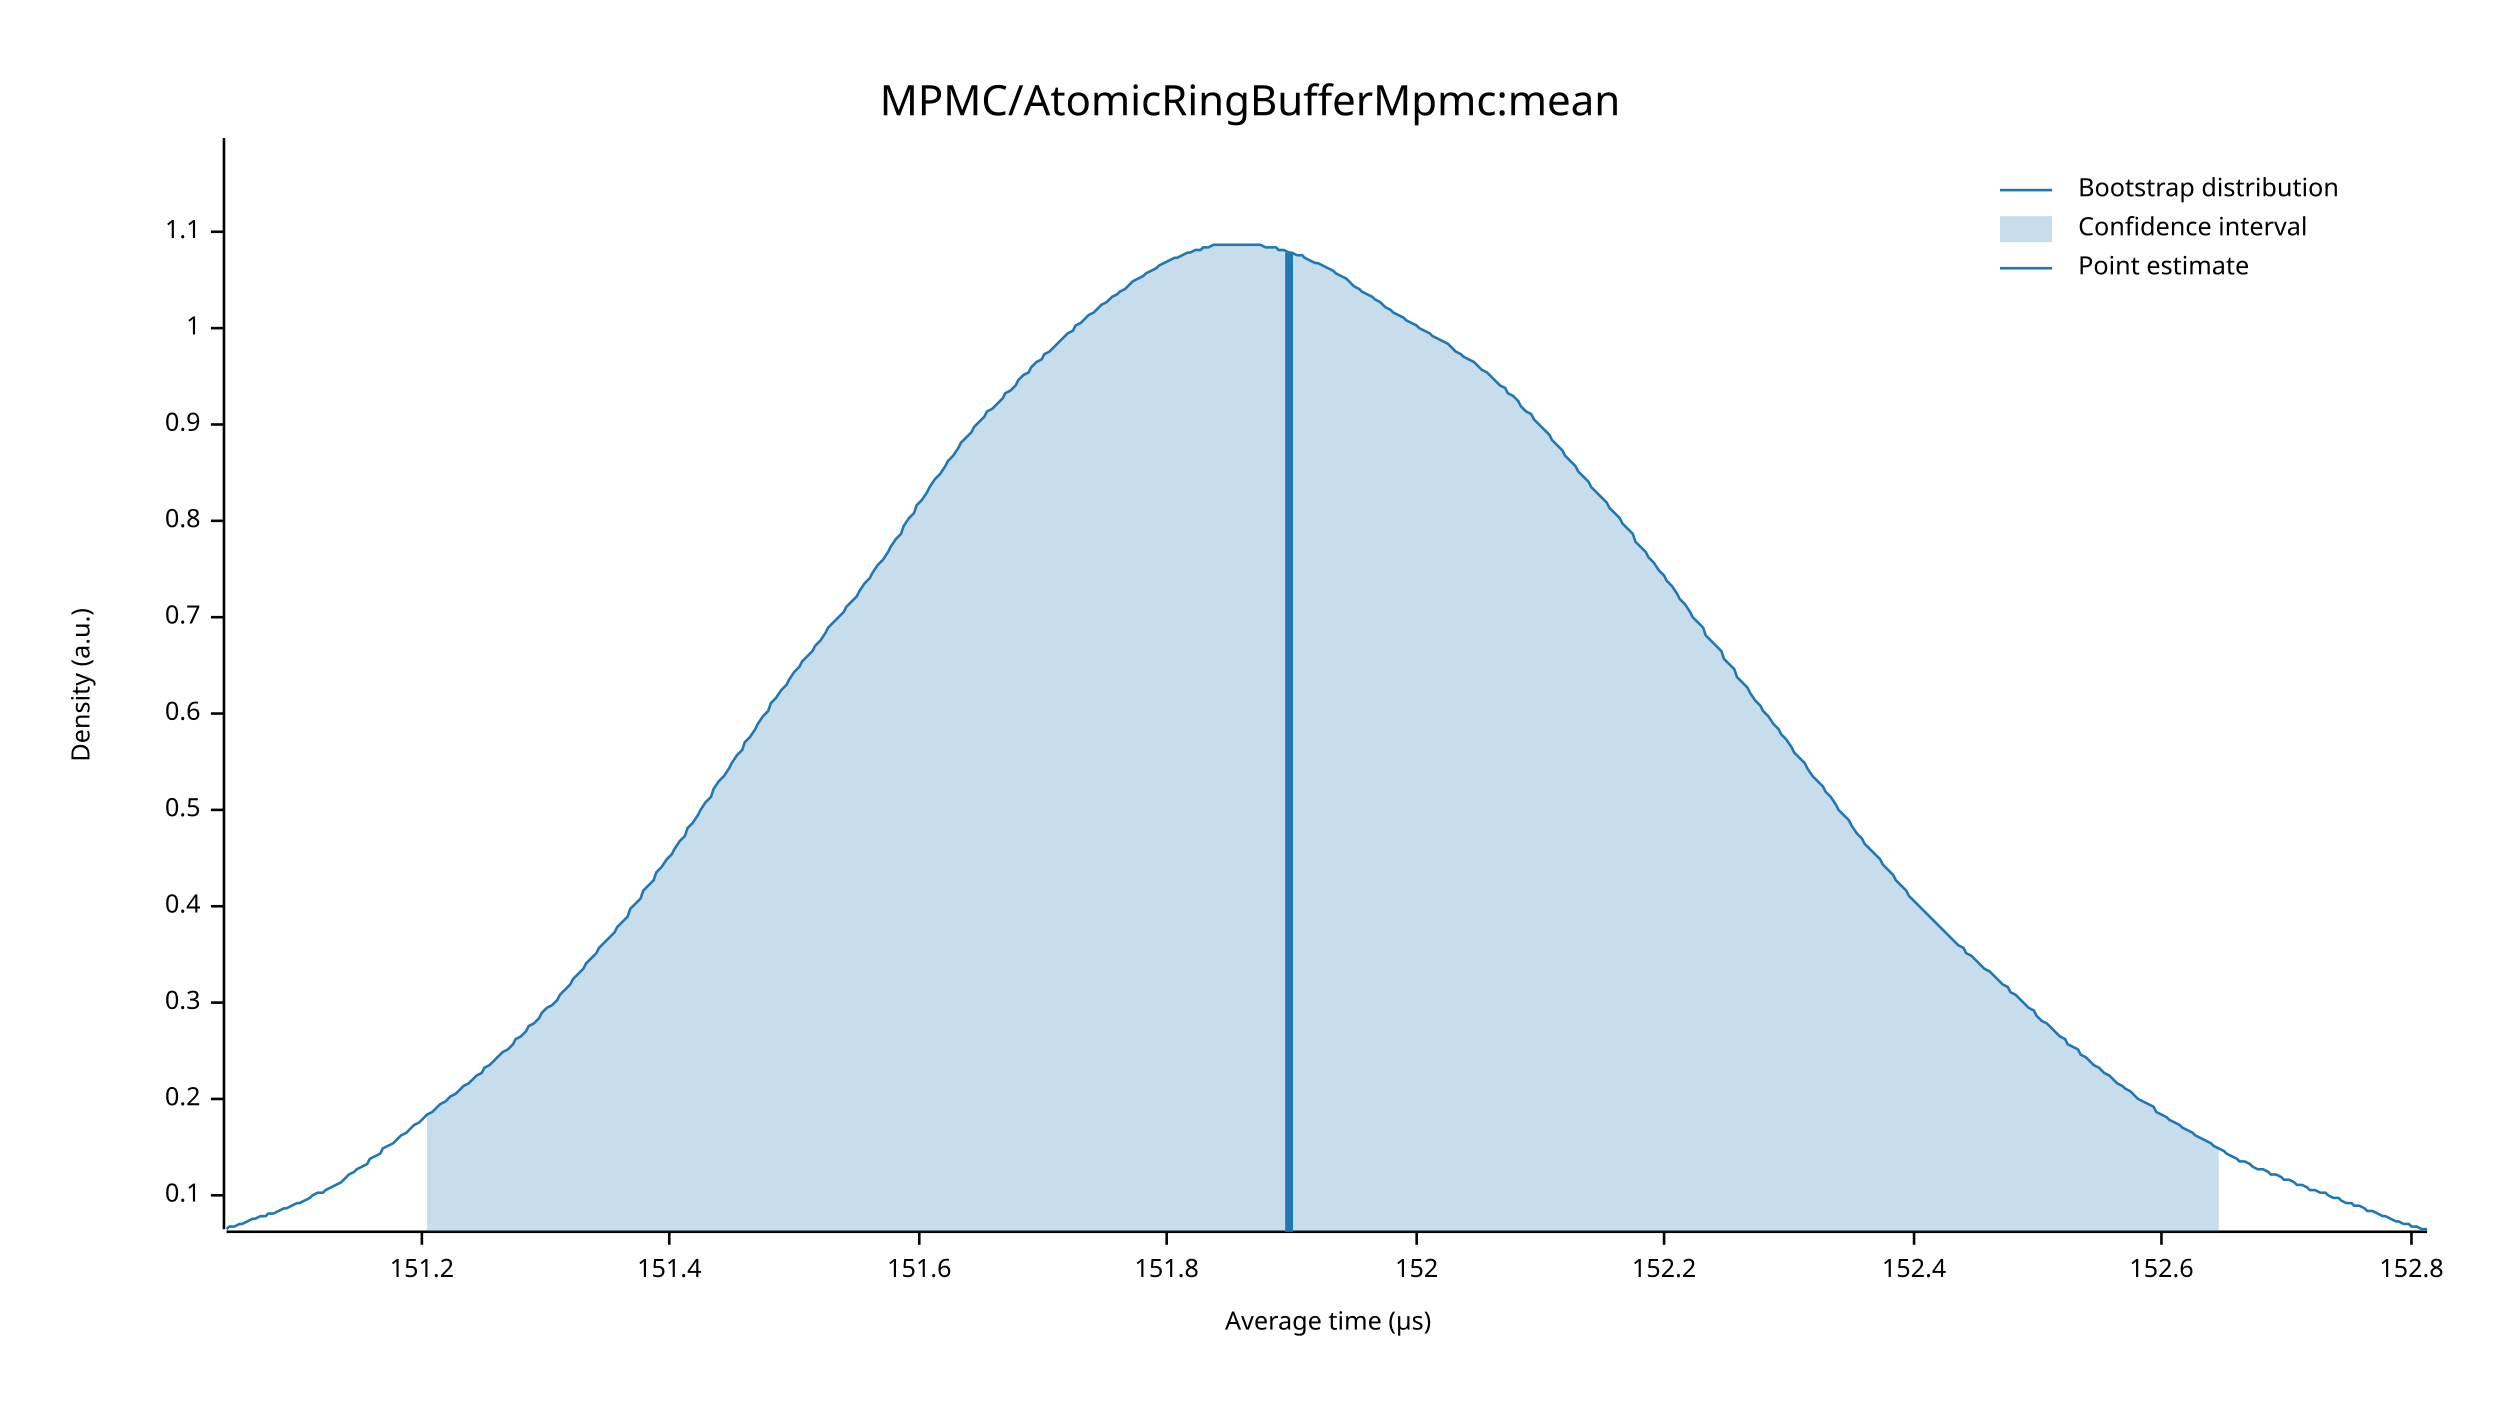
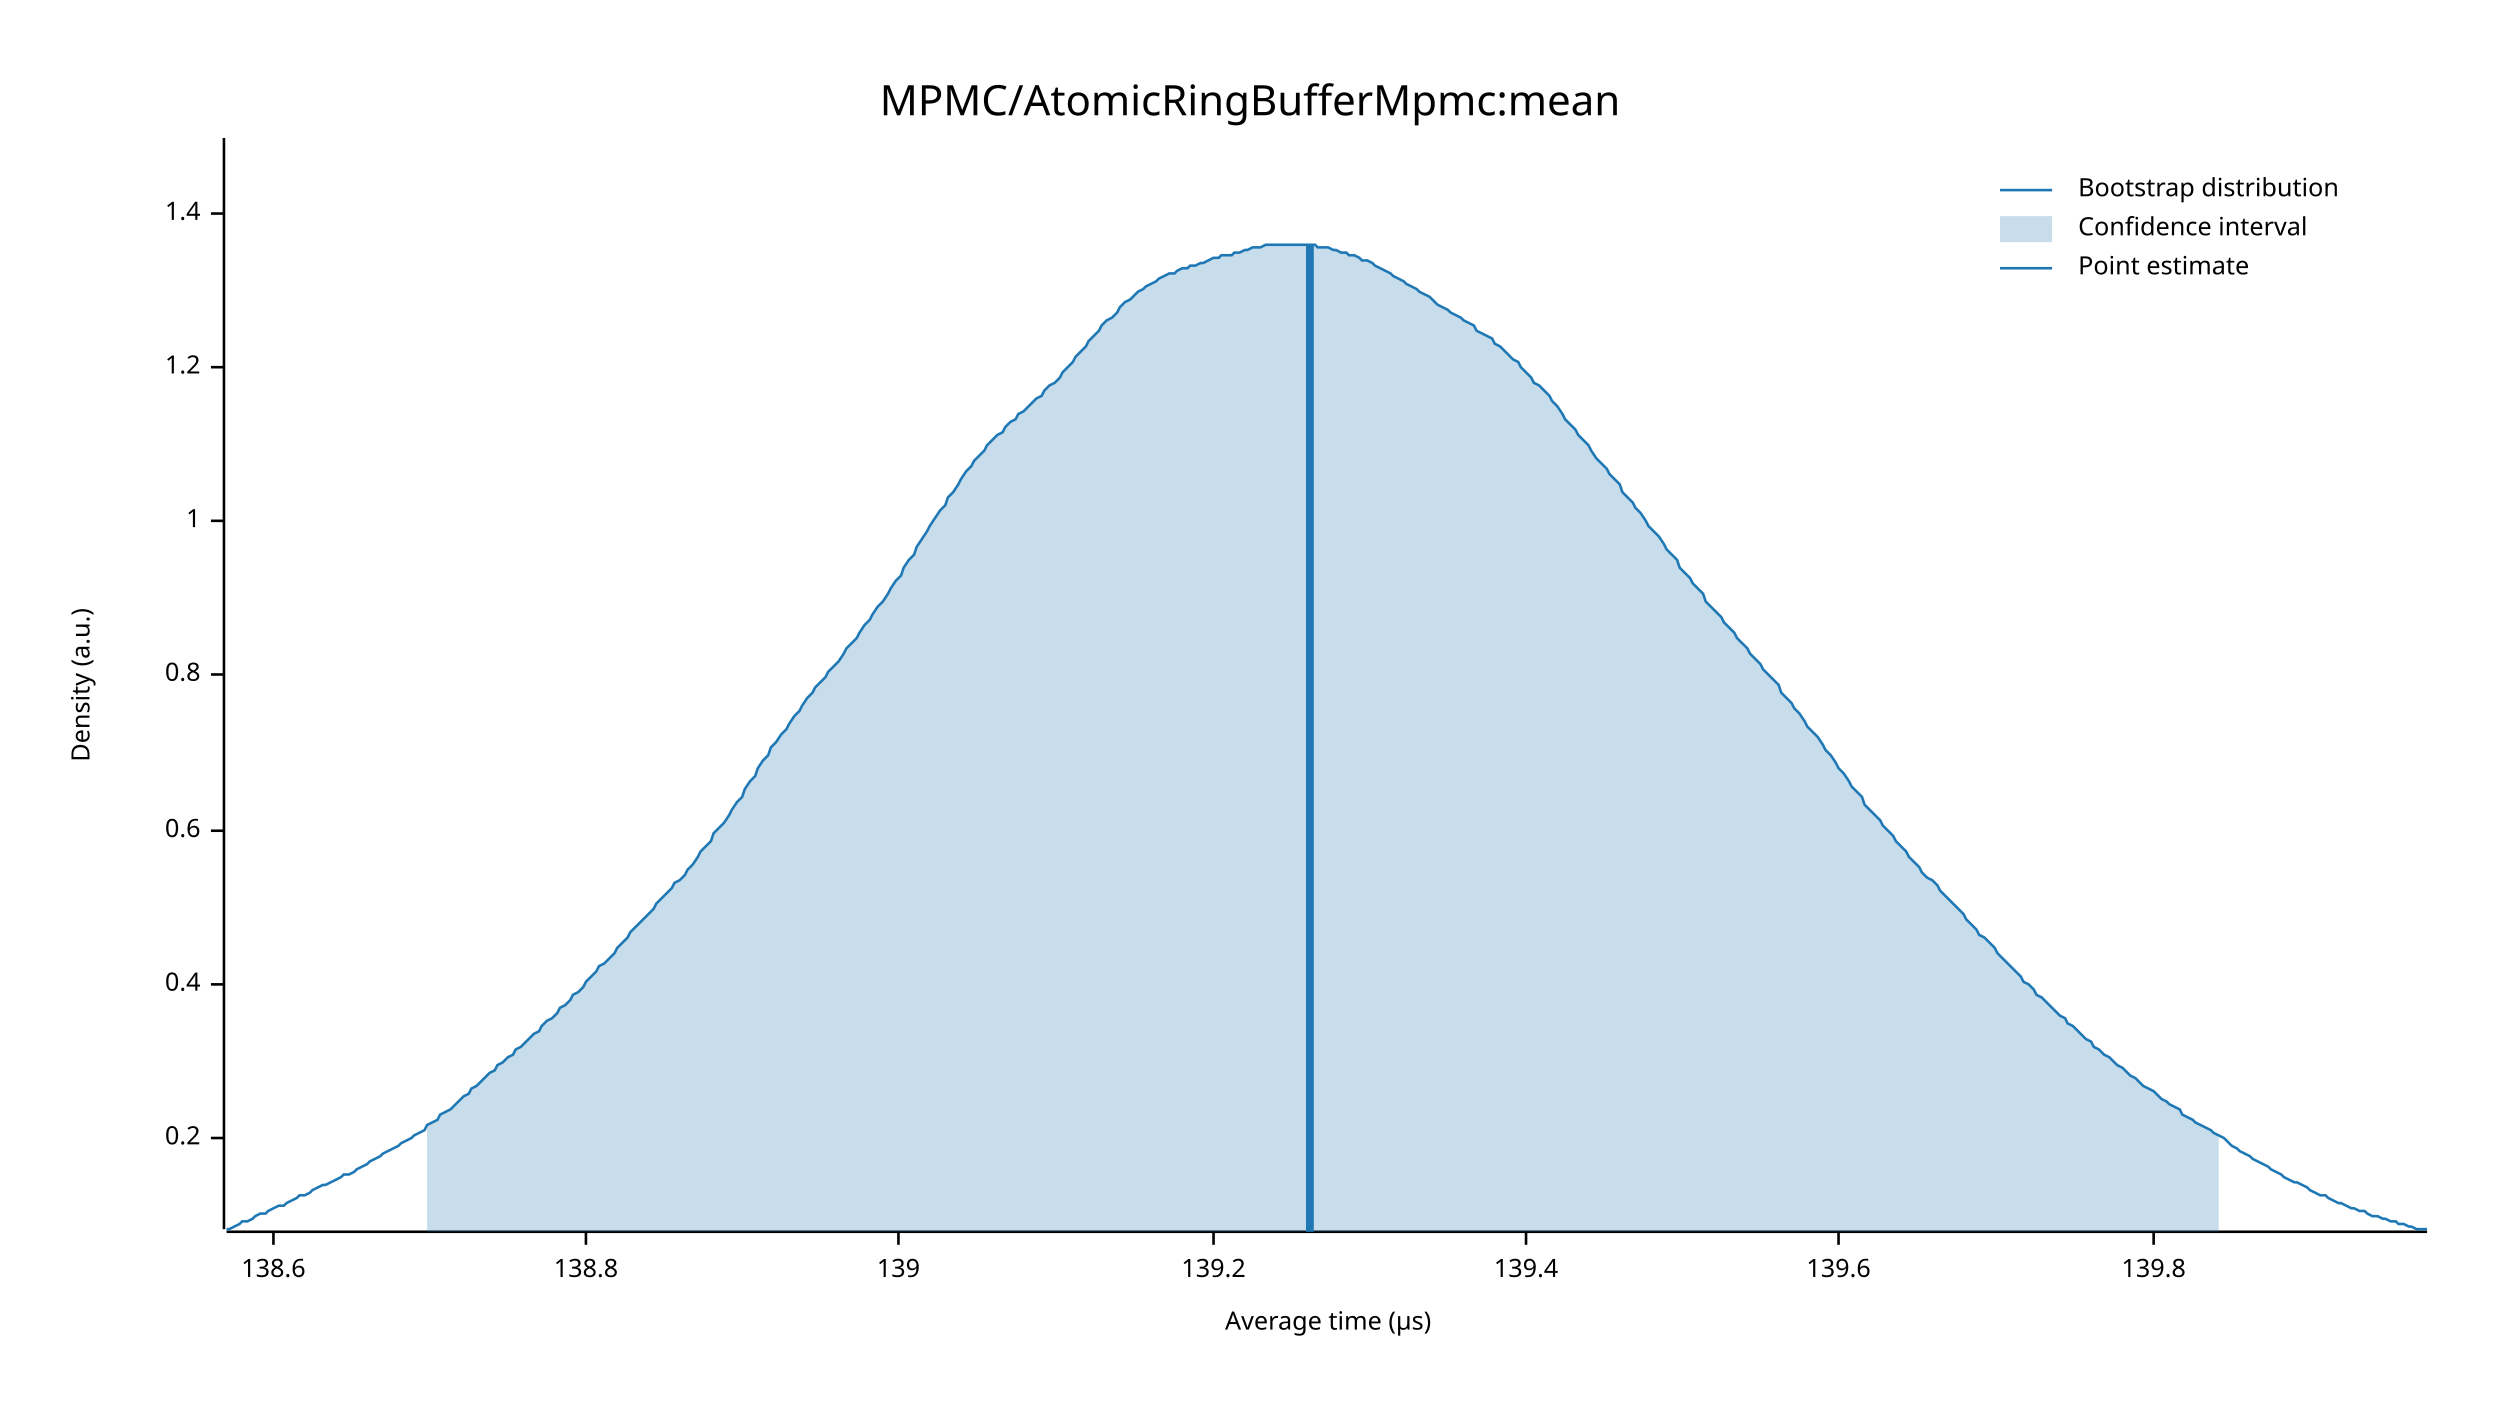
<svg xmlns="http://www.w3.org/2000/svg" width="960" height="540" viewBox="0 0 960 540">
  <text x="480" y="32" dy="0.76em" text-anchor="middle" font-family="sans-serif" font-size="16.129" opacity="1" fill="#000000">
MPMC/AtomicRingBufferMpmc:mean
</text>
  <text x="27" y="263" dy="0.76em" text-anchor="middle" font-family="sans-serif" font-size="9.677" opacity="1" fill="#000000" transform="rotate(270, 27, 263)">
Density (a.u.)
</text>
  <text x="510" y="513" dy="-0.5ex" text-anchor="middle" font-family="sans-serif" font-size="9.677" opacity="1" fill="#000000">
Average time (µs)
</text>
  <polyline fill="none" opacity="1" stroke="#000000" stroke-width="1" points="86,53 86,472 " />
-   <text x="77" y="459" dy="0.5ex" text-anchor="end" font-family="sans-serif" font-size="9.677" opacity="1" fill="#000000">
- 0.1
- </text>
-   <polyline fill="none" opacity="1" stroke="#000000" stroke-width="1" points="81,459 86,459 " />
-   <text x="77" y="422" dy="0.5ex" text-anchor="end" font-family="sans-serif" font-size="9.677" opacity="1" fill="#000000">
+   <text x="77" y="437" dy="0.5ex" text-anchor="end" font-family="sans-serif" font-size="9.677" opacity="1" fill="#000000">
0.2
</text>
-   <polyline fill="none" opacity="1" stroke="#000000" stroke-width="1" points="81,422 86,422 " />
-   <text x="77" y="385" dy="0.5ex" text-anchor="end" font-family="sans-serif" font-size="9.677" opacity="1" fill="#000000">
- 0.3
- </text>
-   <polyline fill="none" opacity="1" stroke="#000000" stroke-width="1" points="81,385 86,385 " />
-   <text x="77" y="348" dy="0.5ex" text-anchor="end" font-family="sans-serif" font-size="9.677" opacity="1" fill="#000000">
+   <polyline fill="none" opacity="1" stroke="#000000" stroke-width="1" points="81,437 86,437 " />
+   <text x="77" y="378" dy="0.5ex" text-anchor="end" font-family="sans-serif" font-size="9.677" opacity="1" fill="#000000">
0.4
</text>
-   <polyline fill="none" opacity="1" stroke="#000000" stroke-width="1" points="81,348 86,348 " />
-   <text x="77" y="311" dy="0.5ex" text-anchor="end" font-family="sans-serif" font-size="9.677" opacity="1" fill="#000000">
- 0.5
- </text>
-   <polyline fill="none" opacity="1" stroke="#000000" stroke-width="1" points="81,311 86,311 " />
-   <text x="77" y="274" dy="0.5ex" text-anchor="end" font-family="sans-serif" font-size="9.677" opacity="1" fill="#000000">
+   <polyline fill="none" opacity="1" stroke="#000000" stroke-width="1" points="81,378 86,378 " />
+   <text x="77" y="319" dy="0.5ex" text-anchor="end" font-family="sans-serif" font-size="9.677" opacity="1" fill="#000000">
0.6
</text>
-   <polyline fill="none" opacity="1" stroke="#000000" stroke-width="1" points="81,274 86,274 " />
-   <text x="77" y="237" dy="0.5ex" text-anchor="end" font-family="sans-serif" font-size="9.677" opacity="1" fill="#000000">
- 0.7
- </text>
-   <polyline fill="none" opacity="1" stroke="#000000" stroke-width="1" points="81,237 86,237 " />
-   <text x="77" y="200" dy="0.5ex" text-anchor="end" font-family="sans-serif" font-size="9.677" opacity="1" fill="#000000">
+   <polyline fill="none" opacity="1" stroke="#000000" stroke-width="1" points="81,319 86,319 " />
+   <text x="77" y="259" dy="0.5ex" text-anchor="end" font-family="sans-serif" font-size="9.677" opacity="1" fill="#000000">
0.8
</text>
-   <polyline fill="none" opacity="1" stroke="#000000" stroke-width="1" points="81,200 86,200 " />
-   <text x="77" y="163" dy="0.5ex" text-anchor="end" font-family="sans-serif" font-size="9.677" opacity="1" fill="#000000">
- 0.9
- </text>
-   <polyline fill="none" opacity="1" stroke="#000000" stroke-width="1" points="81,163 86,163 " />
-   <text x="77" y="126" dy="0.5ex" text-anchor="end" font-family="sans-serif" font-size="9.677" opacity="1" fill="#000000">
+   <polyline fill="none" opacity="1" stroke="#000000" stroke-width="1" points="81,259 86,259 " />
+   <text x="77" y="200" dy="0.5ex" text-anchor="end" font-family="sans-serif" font-size="9.677" opacity="1" fill="#000000">
1
</text>
-   <polyline fill="none" opacity="1" stroke="#000000" stroke-width="1" points="81,126 86,126 " />
-   <text x="77" y="89" dy="0.5ex" text-anchor="end" font-family="sans-serif" font-size="9.677" opacity="1" fill="#000000">
- 1.1
+   <polyline fill="none" opacity="1" stroke="#000000" stroke-width="1" points="81,200 86,200 " />
+   <text x="77" y="141" dy="0.5ex" text-anchor="end" font-family="sans-serif" font-size="9.677" opacity="1" fill="#000000">
+ 1.2
</text>
-   <polyline fill="none" opacity="1" stroke="#000000" stroke-width="1" points="81,89 86,89 " />
+   <polyline fill="none" opacity="1" stroke="#000000" stroke-width="1" points="81,141 86,141 " />
+   <text x="77" y="82" dy="0.5ex" text-anchor="end" font-family="sans-serif" font-size="9.677" opacity="1" fill="#000000">
+ 1.4
+ </text>
+   <polyline fill="none" opacity="1" stroke="#000000" stroke-width="1" points="81,82 86,82 " />
  <polyline fill="none" opacity="1" stroke="#000000" stroke-width="1" points="87,473 932,473 " />
-   <text x="162" y="483" dy="0.76em" text-anchor="middle" font-family="sans-serif" font-size="9.677" opacity="1" fill="#000000">
- 151.2
+   <text x="105" y="483" dy="0.76em" text-anchor="middle" font-family="sans-serif" font-size="9.677" opacity="1" fill="#000000">
+ 138.6
</text>
-   <polyline fill="none" opacity="1" stroke="#000000" stroke-width="1" points="162,473 162,478 " />
-   <text x="257" y="483" dy="0.76em" text-anchor="middle" font-family="sans-serif" font-size="9.677" opacity="1" fill="#000000">
- 151.4
+   <polyline fill="none" opacity="1" stroke="#000000" stroke-width="1" points="105,473 105,478 " />
+   <text x="225" y="483" dy="0.76em" text-anchor="middle" font-family="sans-serif" font-size="9.677" opacity="1" fill="#000000">
+ 138.8
</text>
-   <polyline fill="none" opacity="1" stroke="#000000" stroke-width="1" points="257,473 257,478 " />
-   <text x="353" y="483" dy="0.76em" text-anchor="middle" font-family="sans-serif" font-size="9.677" opacity="1" fill="#000000">
- 151.6
+   <polyline fill="none" opacity="1" stroke="#000000" stroke-width="1" points="225,473 225,478 " />
+   <text x="345" y="483" dy="0.76em" text-anchor="middle" font-family="sans-serif" font-size="9.677" opacity="1" fill="#000000">
+ 139
</text>
-   <polyline fill="none" opacity="1" stroke="#000000" stroke-width="1" points="353,473 353,478 " />
-   <text x="448" y="483" dy="0.76em" text-anchor="middle" font-family="sans-serif" font-size="9.677" opacity="1" fill="#000000">
- 151.8
+   <polyline fill="none" opacity="1" stroke="#000000" stroke-width="1" points="345,473 345,478 " />
+   <text x="466" y="483" dy="0.76em" text-anchor="middle" font-family="sans-serif" font-size="9.677" opacity="1" fill="#000000">
+ 139.2
</text>
-   <polyline fill="none" opacity="1" stroke="#000000" stroke-width="1" points="448,473 448,478 " />
-   <text x="544" y="483" dy="0.76em" text-anchor="middle" font-family="sans-serif" font-size="9.677" opacity="1" fill="#000000">
- 152
+   <polyline fill="none" opacity="1" stroke="#000000" stroke-width="1" points="466,473 466,478 " />
+   <text x="586" y="483" dy="0.76em" text-anchor="middle" font-family="sans-serif" font-size="9.677" opacity="1" fill="#000000">
+ 139.4
</text>
-   <polyline fill="none" opacity="1" stroke="#000000" stroke-width="1" points="544,473 544,478 " />
-   <text x="639" y="483" dy="0.76em" text-anchor="middle" font-family="sans-serif" font-size="9.677" opacity="1" fill="#000000">
- 152.2
+   <polyline fill="none" opacity="1" stroke="#000000" stroke-width="1" points="586,473 586,478 " />
+   <text x="706" y="483" dy="0.76em" text-anchor="middle" font-family="sans-serif" font-size="9.677" opacity="1" fill="#000000">
+ 139.6
</text>
-   <polyline fill="none" opacity="1" stroke="#000000" stroke-width="1" points="639,473 639,478 " />
-   <text x="735" y="483" dy="0.76em" text-anchor="middle" font-family="sans-serif" font-size="9.677" opacity="1" fill="#000000">
- 152.4
+   <polyline fill="none" opacity="1" stroke="#000000" stroke-width="1" points="706,473 706,478 " />
+   <text x="827" y="483" dy="0.76em" text-anchor="middle" font-family="sans-serif" font-size="9.677" opacity="1" fill="#000000">
+ 139.8
</text>
-   <polyline fill="none" opacity="1" stroke="#000000" stroke-width="1" points="735,473 735,478 " />
-   <text x="830" y="483" dy="0.76em" text-anchor="middle" font-family="sans-serif" font-size="9.677" opacity="1" fill="#000000">
- 152.6
- </text>
-   <polyline fill="none" opacity="1" stroke="#000000" stroke-width="1" points="830,473 830,478 " />
-   <text x="926" y="483" dy="0.76em" text-anchor="middle" font-family="sans-serif" font-size="9.677" opacity="1" fill="#000000">
- 152.8
- </text>
-   <polyline fill="none" opacity="1" stroke="#000000" stroke-width="1" points="926,473 926,478 " />
-   <polyline fill="none" opacity="1" stroke="#1F78B4" stroke-width="1" points="87,472 88,471 90,471 92,470 93,470 95,469 97,468 98,468 100,467 102,467 103,466 105,466 107,465 109,464 110,464 112,463 114,462 115,462 117,461 119,460 120,459 122,458 124,458 125,457 127,456 129,455 131,454 132,453 134,451 136,450 137,449 139,448 141,447 142,445 144,444 146,443 147,441 149,440 151,439 153,437 154,436 156,435 158,433 159,432 161,431 163,429 164,428 166,427 168,425 169,424 171,423 173,421 175,420 176,419 178,417 180,416 181,415 183,413 185,412 186,410 188,409 190,407 191,406 193,404 195,403 197,401 198,399 200,398 202,396 203,394 205,393 207,391 208,389 210,387 212,386 214,384 215,382 217,380 219,378 220,376 222,374 224,372 225,370 227,368 229,366 230,364 232,362 234,360 236,358 237,356 239,354 241,352 242,349 244,347 246,345 247,342 249,340 251,338 252,335 254,333 256,330 258,328 259,326 261,323 263,321 264,318 266,316 268,313 269,311 271,308 273,306 274,303 276,300 278,298 280,295 281,293 283,290 285,288 286,285 288,283 290,280 291,278 293,275 295,273 296,270 298,268 300,265 302,263 303,261 305,258 307,256 308,254 310,252 312,250 313,248 315,246 317,243 318,241 320,239 322,237 324,235 325,233 327,231 329,229 330,227 332,224 334,222 335,220 337,217 339,215 341,212 342,210 344,207 346,205 347,202 349,199 351,197 352,194 354,192 356,189 357,187 359,184 361,182 363,179 364,177 366,175 368,172 369,170 371,168 373,166 374,164 376,162 378,160 379,158 381,157 383,155 385,153 386,151 388,150 390,148 391,146 393,144 395,143 396,141 398,139 400,138 401,136 403,135 405,133 407,131 408,130 410,128 412,127 413,125 415,124 417,122 418,121 420,120 422,118 423,117 425,116 427,114 429,113 430,112 432,111 434,109 435,108 437,107 439,106 440,105 442,104 444,103 445,102 447,101 449,100 451,99 452,99 454,98 456,97 457,97 459,96 461,96 462,95 464,95 466,94 468,94 469,94 471,94 473,94 474,94 476,94 478,94 479,94 481,94 483,94 484,94 486,95 488,95 490,95 491,96 493,96 495,97 496,97 498,98 500,98 501,99 503,100 505,101 506,101 508,102 510,103 512,104 513,105 515,106 517,107 518,108 520,110 522,111 523,112 525,113 527,114 528,115 530,116 532,118 534,119 535,120 537,121 539,122 540,123 542,124 544,125 545,126 547,127 549,128 550,129 552,130 554,131 556,132 557,133 559,135 561,136 562,137 564,138 566,139 567,140 569,142 571,143 573,145 574,146 576,148 578,149 579,151 581,152 583,154 584,156 586,158 588,159 589,161 591,163 593,165 595,167 596,169 598,171 600,173 601,175 603,177 605,179 606,181 608,183 610,185 611,187 613,189 615,191 617,193 618,195 620,197 622,199 623,201 625,203 627,205 628,208 630,210 632,212 633,214 635,216 637,219 639,221 640,223 642,225 644,228 645,230 647,232 649,235 650,237 652,239 654,241 655,244 657,246 659,248 661,250 662,253 664,255 666,257 667,260 669,262 671,264 672,266 674,269 676,271 677,273 679,275 681,278 683,280 684,282 686,284 688,287 689,289 691,291 693,293 694,295 696,298 698,300 700,302 701,304 703,306 705,309 706,311 708,313 710,315 711,317 713,320 715,322 716,324 718,326 720,328 722,330 723,332 725,334 727,336 728,338 730,340 732,342 733,344 735,346 737,348 738,349 740,351 742,353 744,355 745,356 747,358 749,360 750,361 752,363 754,364 755,366 757,367 759,369 760,370 762,372 764,373 766,375 767,376 769,378 771,379 772,381 774,382 776,384 777,385 779,387 781,388 782,390 784,392 786,393 788,395 789,396 791,398 793,399 794,401 796,402 798,403 799,405 801,406 803,408 804,409 806,410 808,412 810,413 811,414 813,416 815,417 816,418 818,419 820,421 821,422 823,423 825,424 827,425 828,427 830,428 832,429 833,430 835,431 837,432 838,433 840,434 842,435 843,436 845,437 847,438 849,439 850,440 852,441 854,442 855,443 857,444 859,445 860,446 862,446 864,447 865,448 867,449 869,449 871,450 872,451 874,451 876,452 877,453 879,453 881,454 882,455 884,455 886,456 887,457 889,457 891,458 893,458 894,459 896,460 898,460 899,461 901,462 903,462 904,463 906,463 908,464 909,465 911,465 913,466 915,467 916,467 918,468 920,469 921,469 923,470 925,470 926,471 928,471 930,472 932,472 " />
-   <polygon opacity="0.25" fill="#1F78B4" points="164,428 166,427 168,425 169,424 171,423 173,421 175,420 176,419 178,417 180,416 181,415 183,413 185,412 186,410 188,409 190,407 191,406 193,404 195,403 197,401 198,399 200,398 202,396 203,394 205,393 207,391 208,389 210,387 212,386 214,384 215,382 217,380 219,378 220,376 222,374 224,372 225,370 227,368 229,366 230,364 232,362 234,360 236,358 237,356 239,354 241,352 242,349 244,347 246,345 247,342 249,340 251,338 252,335 254,333 256,330 258,328 259,326 261,323 263,321 264,318 266,316 268,313 269,311 271,308 273,306 274,303 276,300 278,298 280,295 281,293 283,290 285,288 286,285 288,283 290,280 291,278 293,275 295,273 296,270 298,268 300,265 302,263 303,261 305,258 307,256 308,254 310,252 312,250 313,248 315,246 317,243 318,241 320,239 322,237 324,235 325,233 327,231 329,229 330,227 332,224 334,222 335,220 337,217 339,215 341,212 342,210 344,207 346,205 347,202 349,199 351,197 352,194 354,192 356,189 357,187 359,184 361,182 363,179 364,177 366,175 368,172 369,170 371,168 373,166 374,164 376,162 378,160 379,158 381,157 383,155 385,153 386,151 388,150 390,148 391,146 393,144 395,143 396,141 398,139 400,138 401,136 403,135 405,133 407,131 408,130 410,128 412,127 413,125 415,124 417,122 418,121 420,120 422,118 423,117 425,116 427,114 429,113 430,112 432,111 434,109 435,108 437,107 439,106 440,105 442,104 444,103 445,102 447,101 449,100 451,99 452,99 454,98 456,97 457,97 459,96 461,96 462,95 464,95 466,94 468,94 469,94 471,94 473,94 474,94 476,94 478,94 479,94 481,94 483,94 484,94 486,95 488,95 490,95 491,96 493,96 495,97 496,97 498,98 500,98 501,99 503,100 505,101 506,101 508,102 510,103 512,104 513,105 515,106 517,107 518,108 520,110 522,111 523,112 525,113 527,114 528,115 530,116 532,118 534,119 535,120 537,121 539,122 540,123 542,124 544,125 545,126 547,127 549,128 550,129 552,130 554,131 556,132 557,133 559,135 561,136 562,137 564,138 566,139 567,140 569,142 571,143 573,145 574,146 576,148 578,149 579,151 581,152 583,154 584,156 586,158 588,159 589,161 591,163 593,165 595,167 596,169 598,171 600,173 601,175 603,177 605,179 606,181 608,183 610,185 611,187 613,189 615,191 617,193 618,195 620,197 622,199 623,201 625,203 627,205 628,208 630,210 632,212 633,214 635,216 637,219 639,221 640,223 642,225 644,228 645,230 647,232 649,235 650,237 652,239 654,241 655,244 657,246 659,248 661,250 662,253 664,255 666,257 667,260 669,262 671,264 672,266 674,269 676,271 677,273 679,275 681,278 683,280 684,282 686,284 688,287 689,289 691,291 693,293 694,295 696,298 698,300 700,302 701,304 703,306 705,309 706,311 708,313 710,315 711,317 713,320 715,322 716,324 718,326 720,328 722,330 723,332 725,334 727,336 728,338 730,340 732,342 733,344 735,346 737,348 738,349 740,351 742,353 744,355 745,356 747,358 749,360 750,361 752,363 754,364 755,366 757,367 759,369 760,370 762,372 764,373 766,375 767,376 769,378 771,379 772,381 774,382 776,384 777,385 779,387 781,388 782,390 784,392 786,393 788,395 789,396 791,398 793,399 794,401 796,402 798,403 799,405 801,406 803,408 804,409 806,410 808,412 810,413 811,414 813,416 815,417 816,418 818,419 820,421 821,422 823,423 825,424 827,425 828,427 830,428 832,429 833,430 835,431 837,432 838,433 840,434 842,435 843,436 845,437 847,438 849,439 850,440 852,441 852,473 164,473 " />
-   <polyline fill="none" opacity="1" stroke="#1F78B4" stroke-width="3" points="495,473 495,97 " />
+   <polyline fill="none" opacity="1" stroke="#000000" stroke-width="1" points="827,473 827,478 " />
+   <polyline fill="none" opacity="1" stroke="#1F78B4" stroke-width="1" points="87,472 88,472 90,471 92,470 93,469 95,469 97,468 98,467 100,466 102,466 103,465 105,464 107,463 109,463 110,462 112,461 114,460 115,459 117,459 119,458 120,457 122,456 124,455 125,455 127,454 129,453 131,452 132,451 134,451 136,450 137,449 139,448 141,447 142,446 144,445 146,444 147,443 149,442 151,441 153,440 154,439 156,438 158,437 159,436 161,435 163,434 164,432 166,431 168,430 169,428 171,427 173,426 175,424 176,423 178,421 180,420 181,418 183,417 185,415 186,414 188,412 190,411 191,409 193,408 195,406 197,405 198,403 200,402 202,400 203,399 205,397 207,396 208,394 210,392 212,391 214,389 215,387 217,386 219,384 220,382 222,381 224,379 225,377 227,375 229,373 230,371 232,370 234,368 236,366 237,364 239,362 241,360 242,358 244,356 246,354 247,353 249,351 251,349 252,347 254,345 256,343 258,341 259,339 261,338 263,336 264,334 266,332 268,329 269,327 271,325 273,323 274,320 276,318 278,316 280,313 281,311 283,308 285,306 286,303 288,300 290,298 291,295 293,292 295,290 296,287 298,285 300,282 302,280 303,278 305,275 307,273 308,271 310,268 312,266 313,264 315,262 317,260 318,258 320,256 322,254 324,251 325,249 327,247 329,245 330,243 332,240 334,238 335,236 337,233 339,231 341,228 342,226 344,223 346,221 347,218 349,215 351,213 352,210 354,207 356,204 357,202 359,199 361,196 363,194 364,191 366,189 368,186 369,184 371,181 373,179 374,177 376,175 378,173 379,171 381,169 383,167 385,166 386,164 388,162 390,161 391,159 393,158 395,156 396,155 398,153 400,152 401,150 403,148 405,147 407,145 408,143 410,141 412,139 413,137 415,135 417,133 418,131 420,129 422,127 423,125 425,123 427,122 429,120 430,118 432,116 434,115 435,114 437,112 439,111 440,110 442,109 444,108 445,107 447,106 449,105 451,105 452,104 454,103 456,103 457,102 459,102 461,101 462,101 464,100 466,99 468,99 469,98 471,98 473,98 474,97 476,97 478,96 479,96 481,95 483,95 484,95 486,94 488,94 490,94 491,94 493,94 495,94 496,94 498,94 500,94 501,94 503,94 505,94 506,95 508,95 510,95 512,96 513,96 515,97 517,97 518,98 520,98 522,99 523,100 525,100 527,101 528,102 530,103 532,104 534,105 535,106 537,107 539,108 540,109 542,110 544,111 545,112 547,113 549,114 550,115 552,117 554,118 556,119 557,120 559,121 561,122 562,123 564,124 566,125 567,127 569,128 571,129 573,130 574,132 576,133 578,135 579,136 581,138 583,139 584,141 586,143 588,145 589,147 591,148 593,150 595,152 596,154 598,156 600,159 601,161 603,163 605,165 606,167 608,169 610,171 611,173 613,176 615,178 617,180 618,182 620,184 622,186 623,189 625,191 627,193 628,195 630,197 632,200 633,202 635,204 637,206 639,209 640,211 642,213 644,215 645,218 647,220 649,222 650,224 652,226 654,228 655,231 657,233 659,235 661,237 662,239 664,241 666,243 667,245 669,247 671,249 672,251 674,253 676,255 677,257 679,259 681,261 683,263 684,266 686,268 688,270 689,272 691,274 693,277 694,279 696,281 698,283 700,286 701,288 703,290 705,293 706,295 708,297 710,300 711,302 713,304 715,306 716,309 718,311 720,313 722,315 723,317 725,319 727,321 728,323 730,325 732,327 733,329 735,331 737,333 738,335 740,337 742,338 744,340 745,342 747,344 749,346 750,347 752,349 754,351 755,353 757,355 759,357 760,359 762,360 764,362 766,364 767,366 769,368 771,370 772,371 774,373 776,375 777,377 779,378 781,380 782,382 784,383 786,385 788,387 789,388 791,390 793,391 794,393 796,394 798,396 799,397 801,399 803,400 804,402 806,403 808,405 810,406 811,407 813,409 815,410 816,411 818,413 820,414 821,415 823,417 825,418 827,419 828,420 830,422 832,423 833,424 835,425 837,426 838,428 840,429 842,430 843,431 845,432 847,433 849,434 850,435 852,436 854,437 855,438 857,440 859,441 860,442 862,443 864,444 865,445 867,446 869,447 871,448 872,449 874,450 876,451 877,452 879,453 881,454 882,454 884,455 886,456 887,457 889,458 891,459 893,459 894,460 896,461 898,462 899,462 901,463 903,464 904,464 906,465 908,465 909,466 911,467 913,467 915,468 916,468 918,469 920,469 921,470 923,470 925,471 926,471 928,472 930,472 932,472 " />
+   <polygon opacity="0.25" fill="#1F78B4" points="164,432 166,431 168,430 169,428 171,427 173,426 175,424 176,423 178,421 180,420 181,418 183,417 185,415 186,414 188,412 190,411 191,409 193,408 195,406 197,405 198,403 200,402 202,400 203,399 205,397 207,396 208,394 210,392 212,391 214,389 215,387 217,386 219,384 220,382 222,381 224,379 225,377 227,375 229,373 230,371 232,370 234,368 236,366 237,364 239,362 241,360 242,358 244,356 246,354 247,353 249,351 251,349 252,347 254,345 256,343 258,341 259,339 261,338 263,336 264,334 266,332 268,329 269,327 271,325 273,323 274,320 276,318 278,316 280,313 281,311 283,308 285,306 286,303 288,300 290,298 291,295 293,292 295,290 296,287 298,285 300,282 302,280 303,278 305,275 307,273 308,271 310,268 312,266 313,264 315,262 317,260 318,258 320,256 322,254 324,251 325,249 327,247 329,245 330,243 332,240 334,238 335,236 337,233 339,231 341,228 342,226 344,223 346,221 347,218 349,215 351,213 352,210 354,207 356,204 357,202 359,199 361,196 363,194 364,191 366,189 368,186 369,184 371,181 373,179 374,177 376,175 378,173 379,171 381,169 383,167 385,166 386,164 388,162 390,161 391,159 393,158 395,156 396,155 398,153 400,152 401,150 403,148 405,147 407,145 408,143 410,141 412,139 413,137 415,135 417,133 418,131 420,129 422,127 423,125 425,123 427,122 429,120 430,118 432,116 434,115 435,114 437,112 439,111 440,110 442,109 444,108 445,107 447,106 449,105 451,105 452,104 454,103 456,103 457,102 459,102 461,101 462,101 464,100 466,99 468,99 469,98 471,98 473,98 474,97 476,97 478,96 479,96 481,95 483,95 484,95 486,94 488,94 490,94 491,94 493,94 495,94 496,94 498,94 500,94 501,94 503,94 505,94 506,95 508,95 510,95 512,96 513,96 515,97 517,97 518,98 520,98 522,99 523,100 525,100 527,101 528,102 530,103 532,104 534,105 535,106 537,107 539,108 540,109 542,110 544,111 545,112 547,113 549,114 550,115 552,117 554,118 556,119 557,120 559,121 561,122 562,123 564,124 566,125 567,127 569,128 571,129 573,130 574,132 576,133 578,135 579,136 581,138 583,139 584,141 586,143 588,145 589,147 591,148 593,150 595,152 596,154 598,156 600,159 601,161 603,163 605,165 606,167 608,169 610,171 611,173 613,176 615,178 617,180 618,182 620,184 622,186 623,189 625,191 627,193 628,195 630,197 632,200 633,202 635,204 637,206 639,209 640,211 642,213 644,215 645,218 647,220 649,222 650,224 652,226 654,228 655,231 657,233 659,235 661,237 662,239 664,241 666,243 667,245 669,247 671,249 672,251 674,253 676,255 677,257 679,259 681,261 683,263 684,266 686,268 688,270 689,272 691,274 693,277 694,279 696,281 698,283 700,286 701,288 703,290 705,293 706,295 708,297 710,300 711,302 713,304 715,306 716,309 718,311 720,313 722,315 723,317 725,319 727,321 728,323 730,325 732,327 733,329 735,331 737,333 738,335 740,337 742,338 744,340 745,342 747,344 749,346 750,347 752,349 754,351 755,353 757,355 759,357 760,359 762,360 764,362 766,364 767,366 769,368 771,370 772,371 774,373 776,375 777,377 779,378 781,380 782,382 784,383 786,385 788,387 789,388 791,390 793,391 794,393 796,394 798,396 799,397 801,399 803,400 804,402 806,403 808,405 810,406 811,407 813,409 815,410 816,411 818,413 820,414 821,415 823,417 825,418 827,419 828,420 830,422 832,423 833,424 835,425 837,426 838,428 840,429 842,430 843,431 845,432 847,433 849,434 850,435 852,436 852,473 164,473 " />
+   <polyline fill="none" opacity="1" stroke="#1F78B4" stroke-width="3" points="503,473 503,94 " />
  <text x="798" y="68" dy="0.76em" text-anchor="start" font-family="sans-serif" font-size="9.677" opacity="1" fill="#000000">
Bootstrap distribution
</text>
  <text x="798" y="83" dy="0.76em" text-anchor="start" font-family="sans-serif" font-size="9.677" opacity="1" fill="#000000">
Confidence interval
</text>
  <text x="798" y="98" dy="0.76em" text-anchor="start" font-family="sans-serif" font-size="9.677" opacity="1" fill="#000000">
Point estimate
</text>
  <polyline fill="none" opacity="1" stroke="#1F78B4" stroke-width="1" points="768,73 788,73 " />
  <rect x="768" y="83" width="20" height="10" opacity="0.25" fill="#1F78B4" stroke="none" />
  <polyline fill="none" opacity="1" stroke="#1F78B4" stroke-width="1" points="768,103 788,103 " />
</svg>
